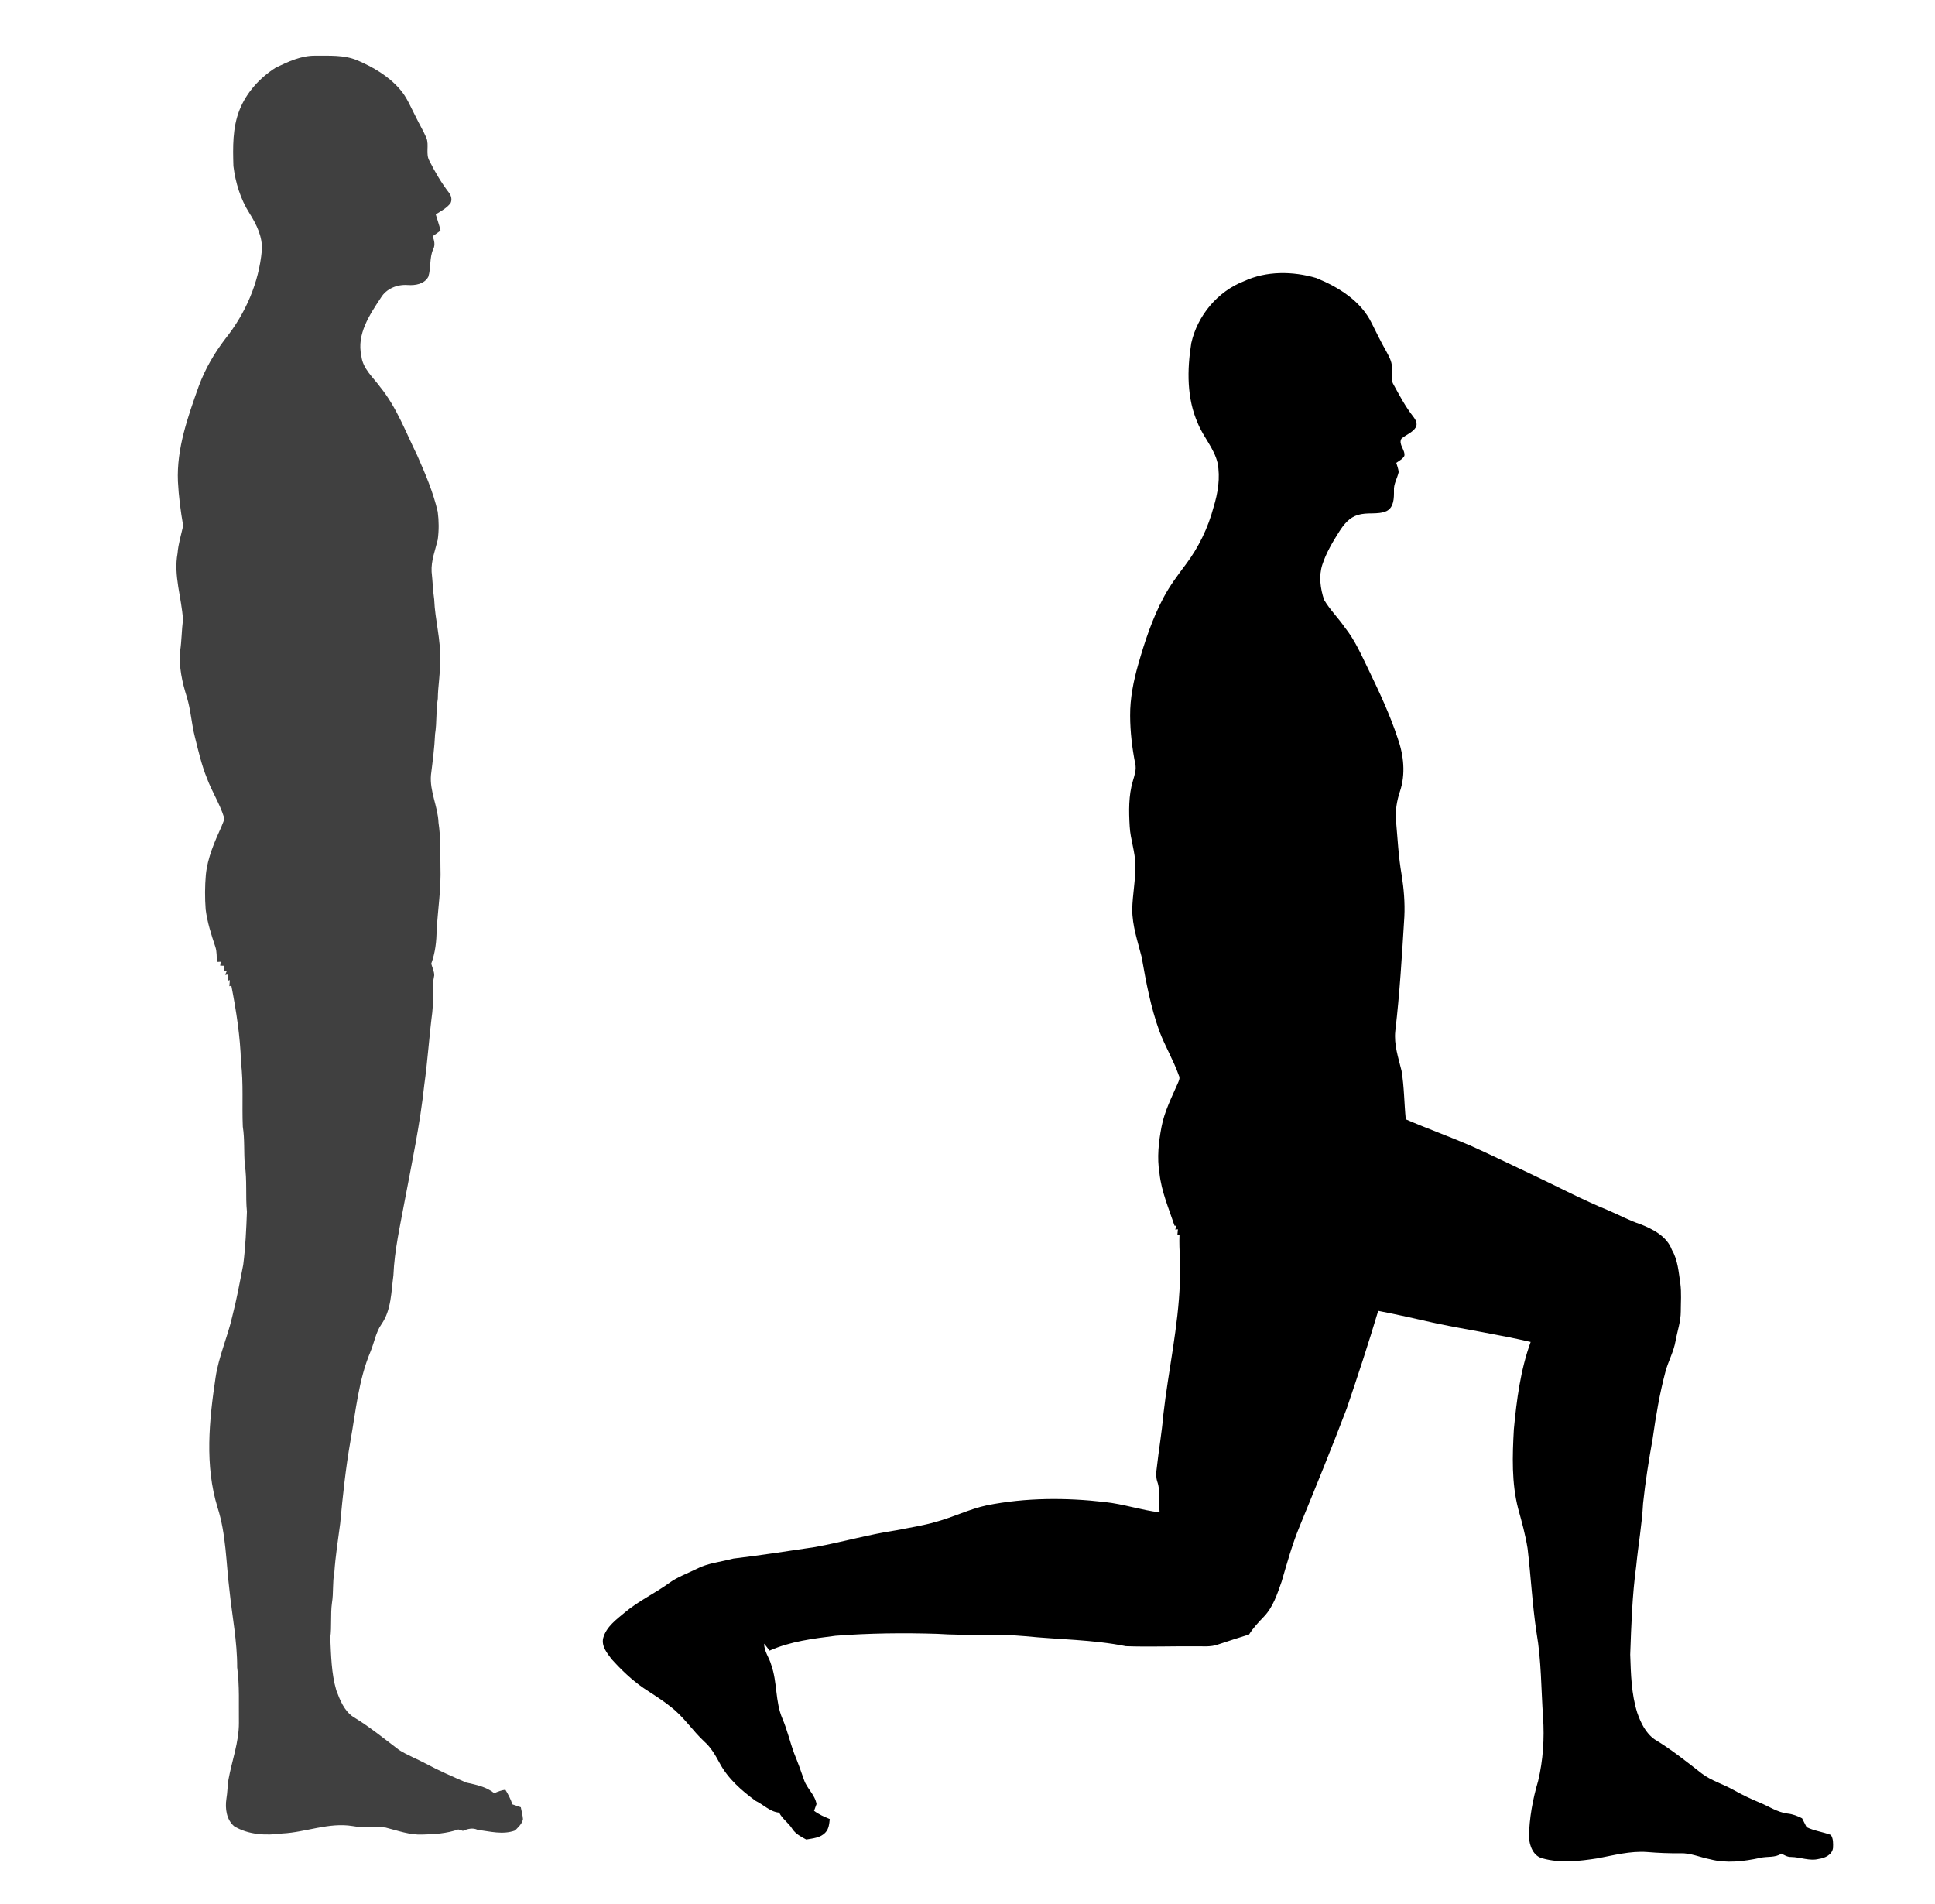
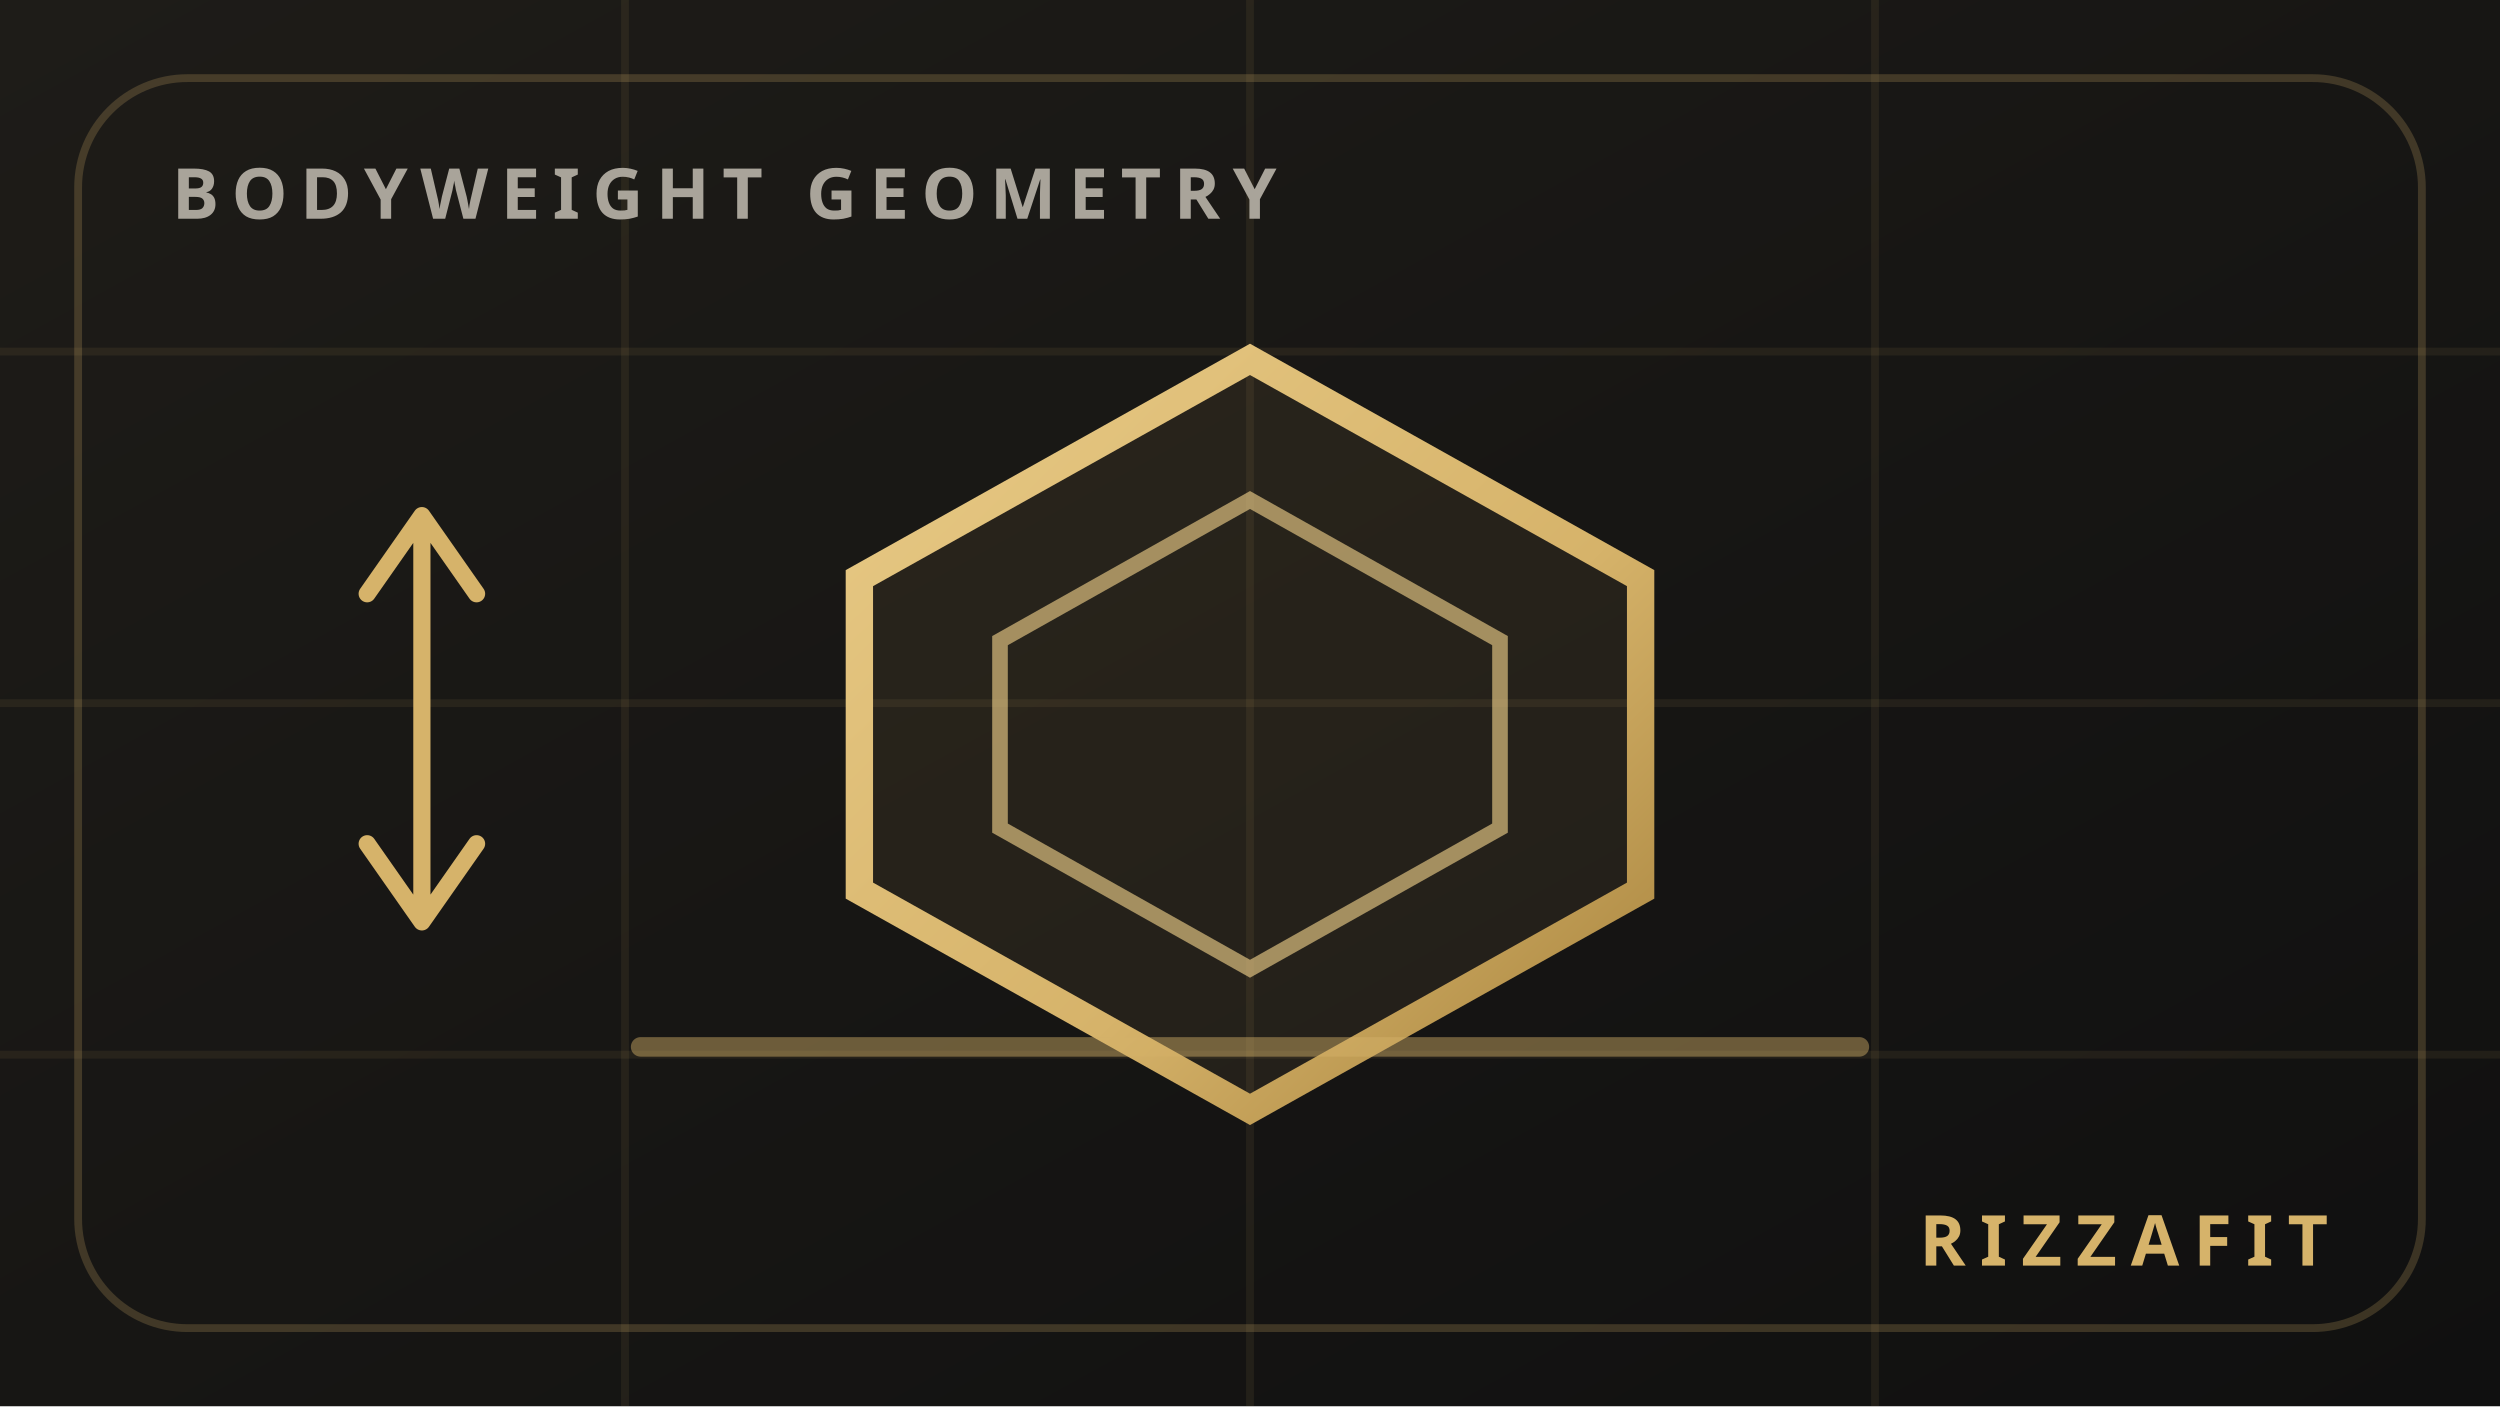
- <svg xmlns="http://www.w3.org/2000/svg" width="1049pt" height="1032pt" viewBox="0 0 1049 1032" version="1.1">
-   <g id="#404040ff">
-     <path fill="#404040" opacity="1.00" d=" M 149.53 36.64 C 156.26 33.42 163.32 30.07 170.96 30.19 C 178.55 30.26 186.45 29.66 193.62 32.67 C 202.21 36.32 210.54 41.18 216.71 48.30 C 220.65 52.74 222.79 58.36 225.51 63.55 C 227.33 67.34 229.53 70.95 231.18 74.82 C 232.72 78.81 230.62 83.39 232.80 87.21 C 235.84 93.28 239.31 99.16 243.45 104.55 C 244.66 106.07 245.15 108.29 244.27 110.08 C 242.22 112.84 239.05 114.40 236.23 116.23 C 237.06 119.17 238.17 122.03 238.82 125.02 C 237.40 126.05 235.98 127.07 234.54 128.07 C 235.43 130.33 236.04 132.84 234.84 135.12 C 232.72 139.84 233.74 145.20 232.19 150.05 C 230.01 154.04 225.14 154.81 221.01 154.52 C 215.40 154.10 209.47 156.43 206.50 161.39 C 200.36 170.64 193.26 181.24 195.90 192.92 C 196.61 199.91 202.30 204.54 206.17 209.89 C 215.06 220.88 219.97 234.28 226.16 246.83 C 230.54 256.76 234.86 266.82 237.30 277.44 C 237.96 282.44 237.99 287.57 237.31 292.57 C 235.95 298.31 233.65 303.99 233.99 309.99 C 234.54 314.98 234.66 320.01 235.39 324.98 C 235.80 336.07 239.10 346.90 238.55 358.04 C 238.81 364.99 237.39 371.84 237.35 378.79 C 236.29 385.14 236.88 391.61 235.86 397.97 C 235.54 405.36 234.56 412.70 233.65 420.04 C 232.81 428.96 237.40 437.18 237.72 445.99 C 238.93 453.92 238.66 461.96 238.78 469.95 C 239.17 481.37 237.47 492.66 236.68 504.01 C 236.68 510.25 235.96 516.55 233.79 522.43 C 234.32 524.54 235.45 526.60 235.40 528.81 C 233.95 535.38 235.11 542.15 234.35 548.80 C 232.66 561.89 231.84 575.07 230.01 588.15 C 227.76 609.24 223.36 630.03 219.43 650.86 C 216.97 664.31 213.84 677.73 213.28 691.43 C 212.06 700.39 212.18 710.20 206.80 717.91 C 203.68 722.36 202.92 727.87 200.84 732.80 C 194.36 748.16 192.92 764.92 189.99 781.16 C 187.39 796.01 185.81 810.99 184.42 825.98 C 183.26 834.80 181.86 843.60 181.25 852.48 C 180.20 857.91 180.87 863.48 179.97 868.93 C 179.10 875.23 179.91 881.62 179.06 887.93 C 179.50 897.44 179.62 907.13 182.32 916.36 C 184.29 921.65 186.56 927.41 191.42 930.72 C 200.20 936.00 208.16 942.51 216.31 948.69 C 220.95 951.66 226.16 953.58 231.00 956.20 C 238.05 960.01 245.43 963.18 252.78 966.38 C 258.09 967.56 263.59 968.64 267.96 972.15 C 269.88 971.26 271.87 970.52 273.98 970.27 C 275.51 972.77 276.87 975.38 277.78 978.19 C 279.30 978.68 280.82 979.22 282.34 979.77 C 282.72 981.89 283.34 983.99 283.51 986.17 C 283.09 988.77 280.94 990.55 279.23 992.37 C 272.60 994.81 265.63 992.87 258.93 992.01 C 256.29 990.74 253.50 991.48 250.95 992.57 C 250.33 992.38 249.07 991.99 248.45 991.80 C 242.25 993.99 235.58 994.42 229.06 994.57 C 222.15 994.89 215.61 992.42 209.02 990.77 C 203.09 989.99 197.05 991.10 191.15 989.96 C 178.19 987.85 165.81 993.37 153.01 993.99 C 144.25 995.17 134.69 994.75 126.95 990.06 C 122.73 986.47 121.97 980.37 122.74 975.19 C 123.33 971.72 123.31 968.20 123.86 964.75 C 125.73 954.51 129.55 944.55 129.52 934.03 C 129.39 924.01 129.92 913.93 128.58 903.97 C 128.64 889.87 125.83 876.00 124.39 862.02 C 122.55 847.09 122.59 831.78 117.96 817.32 C 110.92 794.41 113.38 770.03 116.88 746.73 C 118.56 735.36 123.40 724.85 125.92 713.70 C 128.32 704.46 130.01 695.06 131.86 685.71 C 133.08 676.15 133.51 666.51 133.87 656.89 C 133.03 648.44 134.04 639.89 132.72 631.47 C 132.15 624.59 132.71 617.64 131.64 610.80 C 131.13 599.14 132.07 587.41 130.65 575.80 C 130.26 561.87 128.08 548.04 125.43 534.38 L 124.34 534.67 C 124.41 533.83 124.54 532.17 124.60 531.34 L 123.42 531.66 C 123.45 530.83 123.52 529.17 123.55 528.34 L 122.06 528.52 C 122.27 528.02 122.69 527.01 122.91 526.50 L 121.43 526.64 C 121.43 525.86 121.44 524.31 121.45 523.54 C 120.93 523.54 119.89 523.53 119.37 523.53 C 119.44 523.00 119.58 521.93 119.65 521.40 C 119.14 521.42 118.12 521.46 117.60 521.48 C 117.41 518.77 117.63 515.98 116.77 513.37 C 114.54 506.73 112.37 499.99 111.50 493.02 C 111.03 486.77 111.06 480.47 111.60 474.22 C 112.52 464.92 116.38 456.29 120.17 447.86 C 120.68 446.29 121.78 444.72 121.42 443.01 C 119.09 435.62 114.83 429.05 112.15 421.80 C 109.25 414.63 107.54 407.07 105.67 399.59 C 103.83 392.44 103.46 385.00 101.30 377.93 C 98.78 369.93 96.90 361.50 97.65 353.07 C 98.50 347.41 98.47 341.67 99.20 335.99 C 98.48 323.97 94.02 312.05 96.26 299.94 C 96.66 294.85 98.21 289.96 99.30 285.01 C 97.93 277.08 96.86 269.08 96.46 261.03 C 95.68 243.13 101.86 225.98 107.75 209.37 C 111.21 200.00 116.25 191.33 122.34 183.43 C 133.15 169.84 140.35 153.19 141.94 135.84 C 142.47 128.52 139.08 121.70 135.29 115.67 C 130.37 107.98 127.66 99.05 126.54 90.03 C 126.23 79.86 126.02 69.29 129.83 59.66 C 133.62 50.08 140.90 42.13 149.53 36.64 Z" />
+ <svg xmlns="http://www.w3.org/2000/svg" viewBox="0 0 320 180" data-rf-equip="true">
+   <defs>
+     <linearGradient id="bgGrad" x1="0" y1="0" x2="1" y2="1">
+       <stop offset="0%" stop-color="#1E1C18" />
+       <stop offset="100%" stop-color="#101010" />
+     </linearGradient>
+     <linearGradient id="goldGrad" x1="0" y1="0" x2="1" y2="1">
+       <stop offset="0%" stop-color="#E8CA86" />
+       <stop offset="60%" stop-color="#D6B36A" />
+       <stop offset="100%" stop-color="#A6823C" />
+     </linearGradient>
+   </defs>
+   <rect width="320" height="180" fill="url(#bgGrad)" />
+   <g stroke="rgba(214,179,106,0.08)" stroke-width="1">
+     <line x1="0" y1="45" x2="320" y2="45" />
+     <line x1="0" y1="90" x2="320" y2="90" />
+     <line x1="0" y1="135" x2="320" y2="135" />
+     <line x1="80" y1="0" x2="80" y2="180" />
+     <line x1="160" y1="0" x2="160" y2="180" />
+     <line x1="240" y1="0" x2="240" y2="180" />
  </g>
-   <g id="#000000ff">
-     <path fill="#000000" opacity="1.00" d=" M 674.41 152.43 C 686.58 146.78 700.83 146.99 713.52 150.69 C 725.61 155.62 737.83 163.14 743.68 175.32 C 746.22 180.39 748.69 185.50 751.50 190.42 C 752.89 193.08 754.54 195.80 754.58 198.89 C 754.81 202.12 753.71 205.63 755.51 208.57 C 758.77 214.50 761.95 220.54 766.16 225.88 C 767.40 227.44 768.57 229.57 767.60 231.57 C 765.81 234.56 762.24 235.62 759.73 237.85 C 757.99 240.91 761.89 243.91 761.34 247.13 C 760.43 248.92 758.49 249.76 756.96 250.92 C 757.42 252.59 758.14 254.22 758.24 255.98 C 757.49 259.35 755.44 262.44 755.70 266.01 C 755.72 269.92 755.75 275.00 751.70 277.06 C 746.79 279.26 741.18 277.49 736.15 279.21 C 731.60 280.42 728.49 284.33 726.07 288.12 C 722.47 293.79 718.98 299.65 716.88 306.07 C 714.84 312.33 715.78 319.10 717.83 325.22 C 720.96 330.54 725.45 334.93 728.95 340.02 C 734.51 346.92 738.03 355.12 741.89 363.02 C 747.77 375.17 753.52 387.46 757.75 400.30 C 761.00 409.45 762.08 419.69 758.95 429.03 C 757.23 434.17 756.33 439.62 756.82 445.04 C 757.68 454.77 758.16 464.56 759.85 474.21 C 761.04 481.72 761.70 489.35 761.33 496.97 C 760.05 517.65 758.85 538.35 756.42 558.94 C 755.62 566.31 758.08 573.43 759.81 580.49 C 761.26 589.18 761.23 598.09 762.10 606.81 C 773.63 611.80 785.50 616.06 797.06 621.03 C 808.48 626.14 819.71 631.68 831.05 637.00 C 844.62 643.39 857.89 650.46 871.79 656.13 C 877.62 658.58 883.16 661.68 889.20 663.63 C 896.08 666.34 903.66 670.23 906.37 677.60 C 909.63 683.18 910.02 689.71 910.96 695.95 C 911.61 700.93 911.18 705.98 911.18 710.99 C 911.19 716.46 909.30 721.66 908.35 726.99 C 907.36 732.77 904.40 737.93 902.89 743.57 C 899.69 755.54 897.66 767.80 895.92 780.06 C 893.84 791.67 891.98 803.32 890.74 815.05 C 890.16 826.42 888.11 837.64 887.02 848.97 C 884.85 864.89 884.34 880.97 883.77 897.01 C 884.13 907.59 884.37 918.39 887.60 928.57 C 889.50 934.00 892.16 939.59 897.02 942.98 C 906.01 948.39 914.23 954.98 922.50 961.42 C 927.66 965.38 934.04 967.14 939.65 970.32 C 944.25 972.91 949.01 975.20 953.90 977.22 C 958.92 979.24 963.53 982.50 969.02 983.18 C 971.82 983.46 974.45 984.48 976.95 985.76 C 977.75 987.36 978.57 988.96 979.40 990.57 C 983.57 992.60 988.23 993.14 992.52 994.76 C 993.93 996.76 993.81 999.50 993.71 1001.86 C 993.24 1005.53 989.34 1007.31 986.07 1007.76 C 980.98 1009.08 976.03 1006.77 970.95 1006.72 C 969.02 1006.78 967.37 1005.76 965.76 1004.89 C 962.31 1007.26 958.06 1006.28 954.22 1007.21 C 945.34 1009.12 935.96 1010.28 927.06 1007.96 C 921.69 1006.92 916.54 1004.53 910.99 1004.71 C 904.98 1004.79 898.97 1004.54 892.97 1004.04 C 883.85 1003.37 874.93 1005.79 866.05 1007.46 C 856.27 1008.96 846.03 1010.18 836.35 1007.51 C 831.24 1006.34 829.16 1000.70 828.89 996.02 C 829.04 985.67 830.93 975.41 833.86 965.50 C 836.55 954.21 837.30 942.49 836.52 930.92 C 835.47 915.63 835.61 900.23 832.99 885.10 C 830.70 869.97 829.94 854.66 828.14 839.48 C 826.98 832.17 825.01 825.03 823.03 817.91 C 819.41 803.88 819.91 789.25 820.69 774.92 C 822.21 758.88 824.27 742.74 829.80 727.52 C 812.99 723.58 795.91 721.01 779.01 717.53 C 768.41 715.13 757.82 712.71 747.15 710.65 C 741.87 728.40 736.07 745.98 730.11 763.52 C 721.96 785.00 713.23 806.27 704.53 827.54 C 700.52 837.25 697.74 847.40 694.78 857.47 C 692.43 864.12 690.20 871.17 685.22 876.39 C 682.29 879.44 679.38 882.52 677.13 886.12 C 671.56 887.89 665.98 889.59 660.46 891.48 C 656.15 893.11 651.48 892.36 647.00 892.52 C 634.79 892.43 622.56 892.88 610.37 892.46 C 592.42 888.82 574.04 888.89 555.87 887.04 C 539.95 885.56 523.94 886.85 508.00 885.75 C 489.65 885.19 471.26 885.38 452.96 886.80 C 440.84 888.33 428.49 889.83 417.23 894.85 C 416.25 893.58 415.28 892.32 414.27 891.08 C 414.20 895.34 417.10 898.69 418.13 902.66 C 421.46 912.05 420.20 922.40 424.12 931.61 C 426.80 937.81 428.24 944.43 430.60 950.75 C 432.53 955.48 434.29 960.28 435.94 965.11 C 437.56 969.75 441.87 973.04 442.65 978.04 C 442.32 978.95 441.65 980.78 441.32 981.69 C 443.88 983.65 446.85 984.95 449.83 986.16 C 449.55 988.71 449.36 991.54 447.44 993.49 C 444.80 996.37 440.68 996.65 437.08 997.27 C 434.26 995.77 431.30 994.23 429.51 991.48 C 427.51 988.22 424.12 986.11 422.39 982.67 C 417.47 982.27 413.96 978.37 409.68 976.32 C 402.04 970.75 394.64 964.28 390.13 955.81 C 387.85 951.60 385.45 947.36 381.81 944.15 C 375.41 938.22 370.66 930.68 363.67 925.37 C 359.00 921.58 353.85 918.46 348.85 915.14 C 342.47 910.71 336.83 905.31 331.65 899.57 C 329.13 896.29 325.93 892.41 327.01 888.00 C 328.73 881.78 334.27 877.92 338.95 873.98 C 346.20 867.91 354.84 863.89 362.49 858.39 C 367.03 855.02 372.39 853.13 377.42 850.66 C 383.67 847.33 390.85 846.77 397.60 844.95 C 412.40 843.19 427.14 840.89 441.89 838.70 C 456.66 835.99 471.14 831.82 486.00 829.60 C 493.12 828.16 500.32 827.12 507.30 825.06 C 516.72 822.56 525.52 818.09 535.09 816.06 C 556.15 811.88 577.86 811.85 599.12 814.32 C 609.11 815.41 618.68 818.69 628.65 819.89 C 628.14 814.30 629.26 808.54 627.36 803.14 C 626.62 800.82 626.71 798.38 627.08 796.02 C 628.14 786.29 629.86 776.65 630.67 766.91 C 633.40 742.93 638.81 719.24 639.64 695.07 C 640.30 686.52 639.05 678.01 639.42 669.45 L 638.27 669.67 C 638.34 668.86 638.49 667.24 638.57 666.43 L 637.12 666.58 C 637.29 666.06 637.64 665.02 637.81 664.50 L 636.74 664.50 C 633.62 655.14 629.62 645.95 628.57 636.05 C 627.16 627.63 628.11 619.07 629.71 610.76 C 631.28 602.56 635.12 595.05 638.43 587.46 C 639.00 586.06 639.89 584.55 639.07 583.05 C 636.18 574.80 631.62 567.27 628.55 559.10 C 623.83 546.11 621.30 532.49 618.93 518.92 C 616.79 510.39 613.81 501.93 613.81 493.03 C 613.96 484.99 615.66 477.05 615.48 468.99 C 615.49 461.87 612.80 455.12 612.43 448.04 C 611.95 439.79 611.78 431.32 614.17 423.32 C 615.03 420.30 616.20 417.20 615.42 414.02 C 613.74 405.46 612.70 396.75 612.67 388.01 C 612.60 378.53 614.50 369.16 617.09 360.07 C 620.64 347.63 624.75 335.24 630.86 323.78 C 634.23 317.43 638.59 311.69 642.88 305.94 C 649.80 296.73 654.91 286.17 657.87 275.03 C 660.26 267.28 661.62 258.99 660.06 250.93 C 658.18 243.05 652.39 236.99 649.39 229.58 C 643.31 215.96 643.51 200.49 645.81 186.02 C 649.15 171.09 660.08 157.97 674.41 152.43 Z" />
-   </g>
+   <rect x="10" y="10" width="300" height="160" rx="14" fill="none" stroke="rgba(214,179,106,0.22)" stroke-width="1" />
+   <path d="M54 68 V116 M47 76 L54 66 L61 76 M47 108 L54 118 L61 108" stroke="#D6B36A" stroke-width="2.2" fill="none" stroke-linecap="round" stroke-linejoin="round" />
+   <polygon points="160,46 210,74 210,114 160,142 110,114 110,74" fill="rgba(214,179,106,0.08)" stroke="url(#goldGrad)" stroke-width="3.5" />
+   <polygon points="160,64 192,82 192,106 160,124 128,106 128,82" fill="none" stroke="#E8CA86" stroke-width="2" opacity="0.65" />
+   <line x1="82" y1="134" x2="238" y2="134" stroke="rgba(214,179,106,0.45)" stroke-width="2.5" stroke-linecap="round" />
+   <text x="22" y="28" fill="#A9A49A" font-family="system-ui, sans-serif" font-size="9" font-weight="700" letter-spacing="1.6">BODYWEIGHT GEOMETRY</text>
+   <text x="298" y="162" text-anchor="end" fill="#D6B36A" font-family="system-ui, sans-serif" font-size="9" font-weight="800" letter-spacing="1.8">RIZZAFIT</text>
</svg>
